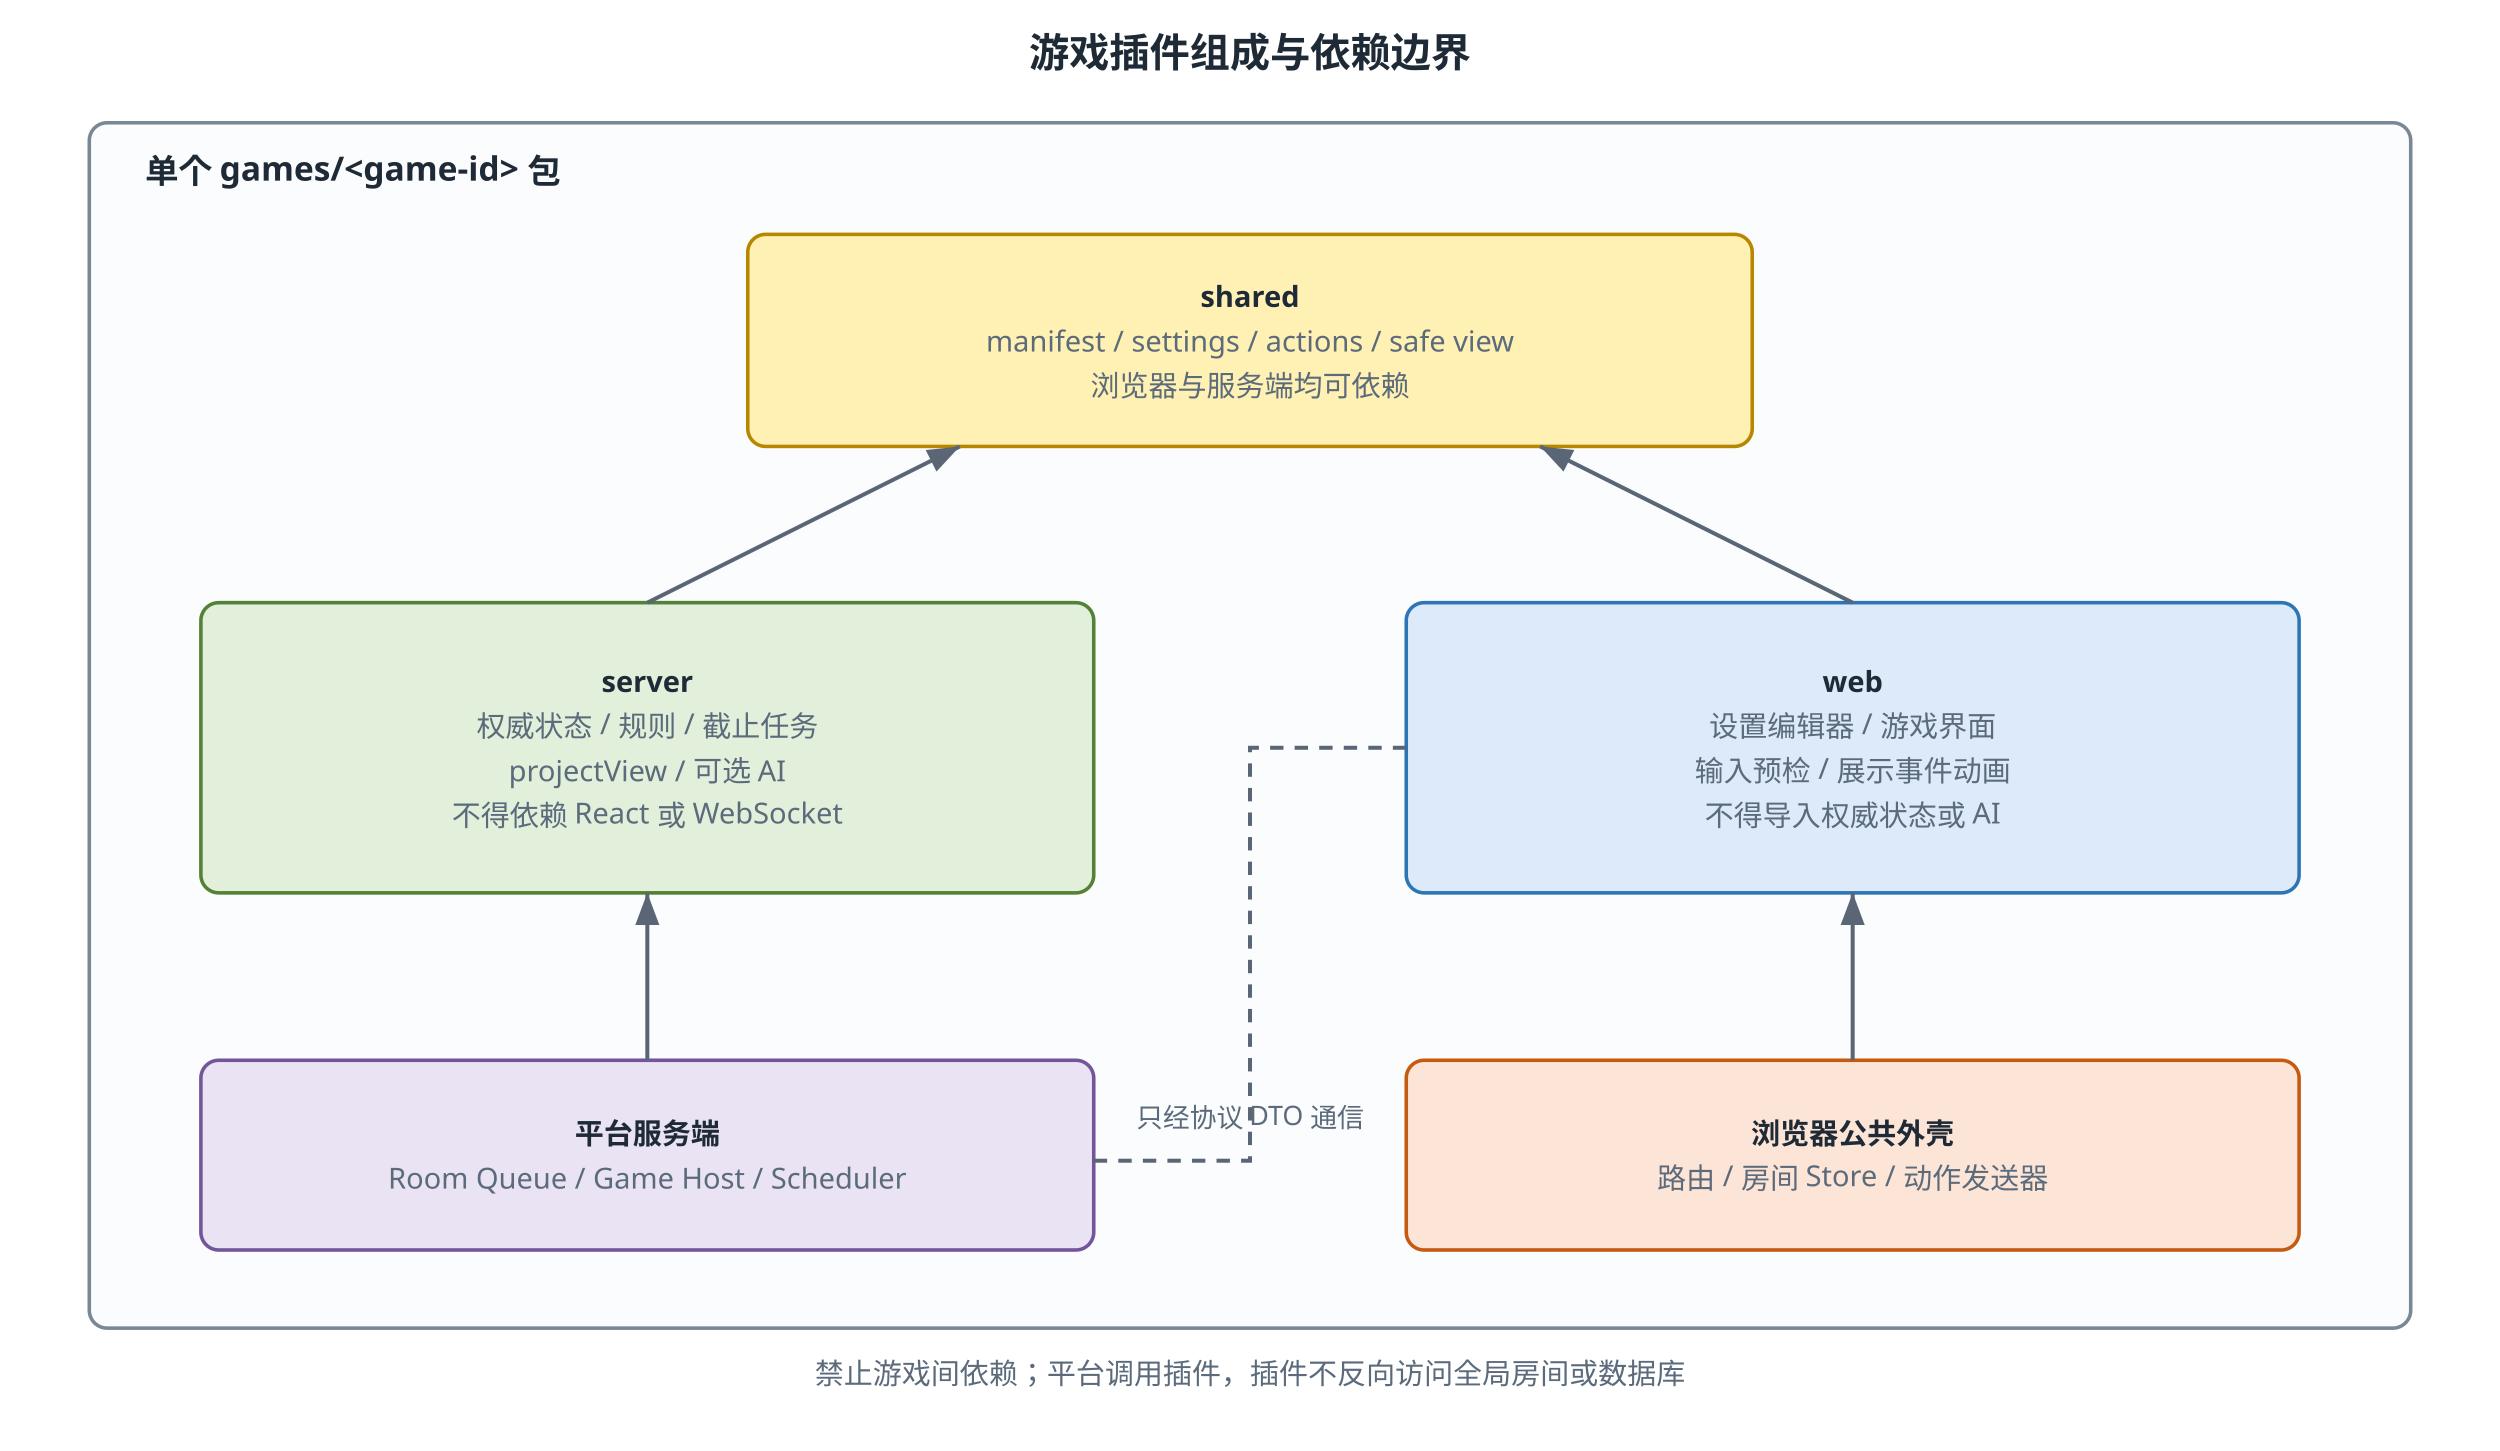
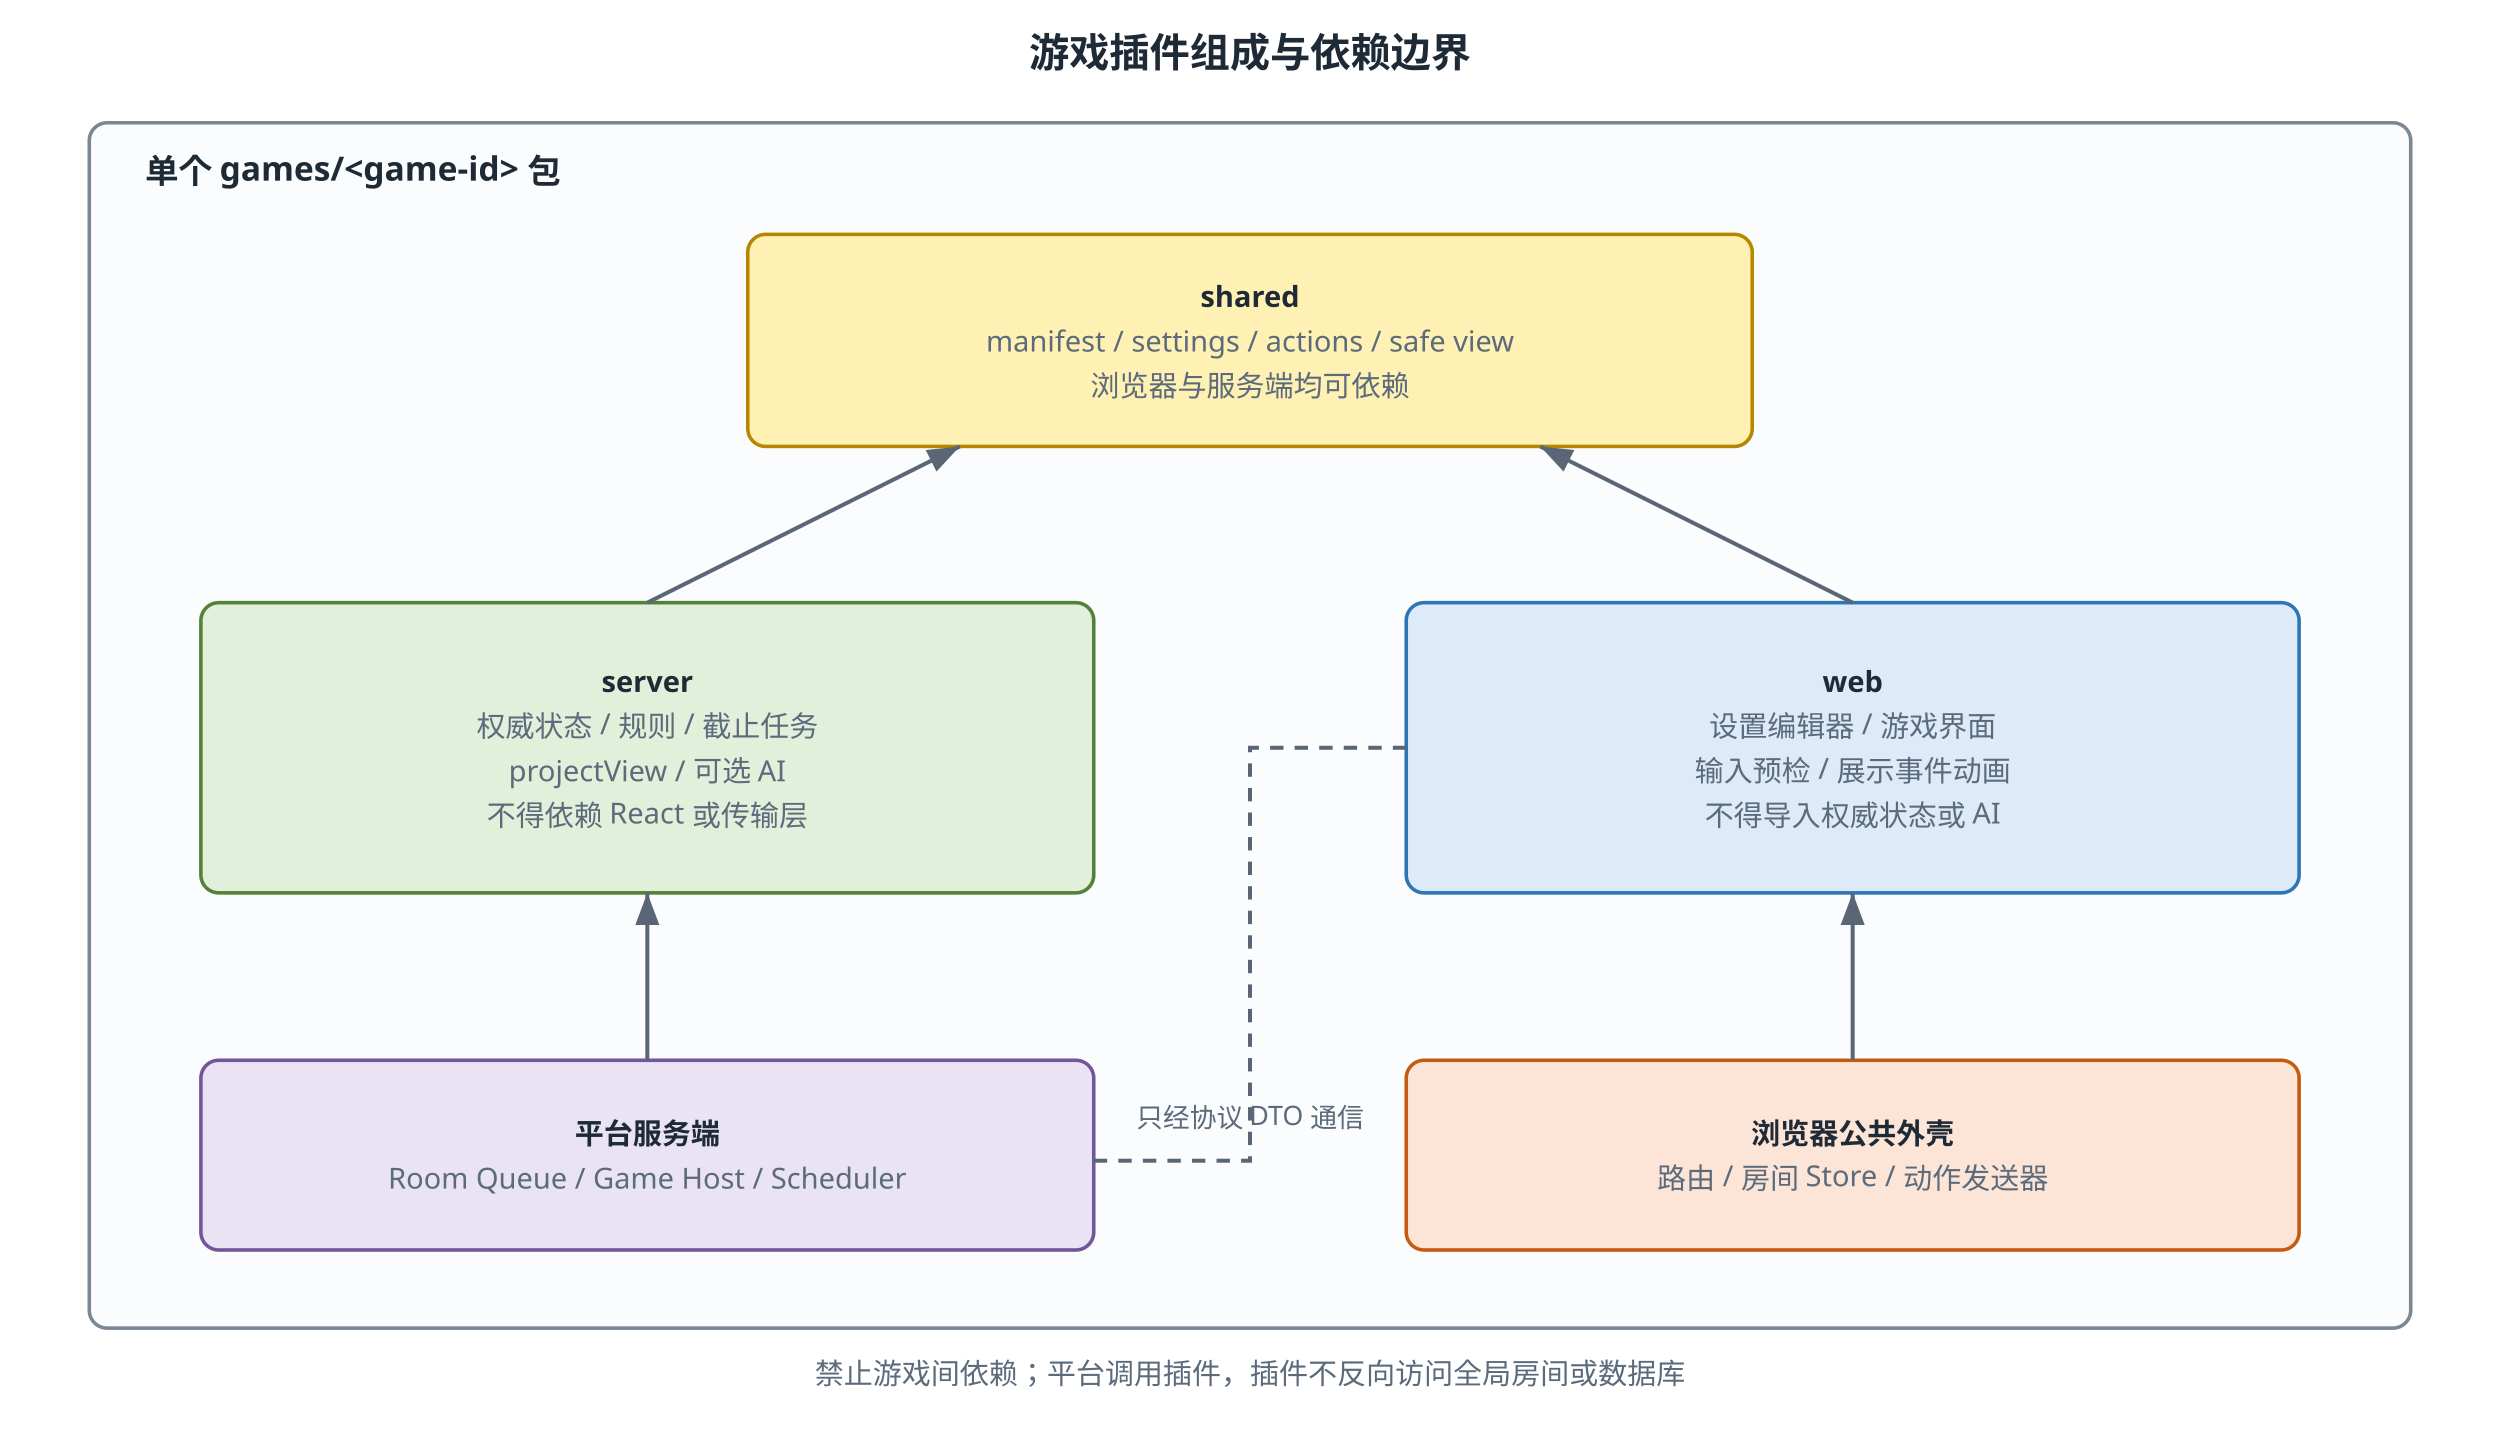
<svg xmlns="http://www.w3.org/2000/svg" width="1120" height="650" viewBox="0 0 1120 650" font-family="WenQuanYi Micro Hei, Microsoft YaHei, sans-serif">
  <defs>
    <marker id="arrow" markerWidth="10" markerHeight="10" refX="8" refY="3" orient="auto" markerUnits="strokeWidth">
      <path d="M0,0 L8,3 L0,6 z" fill="#5A6675" />
    </marker>
  </defs>
  <rect x="0" y="0" width="1120" height="650" fill="#FFFFFF" />
  <text x="560.0" y="30" text-anchor="middle" font-size="18" font-weight="700" fill="#1F2A37">游戏插件组成与依赖边界</text>
  <rect x="40" y="55" width="1040" height="540" rx="8" fill="#FBFCFD" stroke="#7A8795" stroke-width="1.6" />
  <text x="65" y="82" text-anchor="start" font-size="15" font-weight="700" fill="#1F2A37">单个 games/&lt;game-id&gt; 包</text>
  <rect x="335" y="105" width="450" height="95" rx="8" fill="#FFF0B3" stroke="#B88700" stroke-width="1.6" />
  <text x="560.0" y="137.5" text-anchor="middle" font-size="13" font-weight="700" fill="#1F2A37">shared</text>
  <text x="560.0" y="157.5" text-anchor="middle" font-size="13" fill="#5B6B7B">manifest / settings / actions / safe view</text>
  <text x="560.0" y="177.5" text-anchor="middle" font-size="13" fill="#5B6B7B">浏览器与服务端均可依赖</text>
  <rect x="90" y="270" width="400" height="130" rx="8" fill="#E2EFDA" stroke="#538135" stroke-width="1.6" />
  <text x="290.0" y="310.0" text-anchor="middle" font-size="13" font-weight="700" fill="#1F2A37">server</text>
  <text x="290.0" y="330.0" text-anchor="middle" font-size="13" fill="#5B6B7B">权威状态 / 规则 / 截止任务</text>
  <text x="290.0" y="350.0" text-anchor="middle" font-size="13" fill="#5B6B7B">projectView / 可选 AI</text>
-   <text x="290.0" y="370.0" text-anchor="middle" font-size="13" fill="#5B6B7B">不得依赖 React 或 WebSocket</text>
+   <text x="290.0" y="370.0" text-anchor="middle" font-size="13" fill="#5B6B7B">不得依赖 React 或传输层</text>
  <rect x="630" y="270" width="400" height="130" rx="8" fill="#DCEAF9" stroke="#2E75B6" stroke-width="1.6" />
  <text x="830.0" y="310.0" text-anchor="middle" font-size="13" font-weight="700" fill="#1F2A37">web</text>
  <text x="830.0" y="330.0" text-anchor="middle" font-size="13" fill="#5B6B7B">设置编辑器 / 游戏界面</text>
  <text x="830.0" y="350.0" text-anchor="middle" font-size="13" fill="#5B6B7B">输入预检 / 展示事件动画</text>
  <text x="830.0" y="370.0" text-anchor="middle" font-size="13" fill="#5B6B7B">不得导入权威状态或 AI</text>
  <rect x="90" y="475" width="400" height="85" rx="8" fill="#E9E3F4" stroke="#73559A" stroke-width="1.6" />
  <text x="290.0" y="512.5" text-anchor="middle" font-size="13" font-weight="700" fill="#1F2A37">平台服务端</text>
  <text x="290.0" y="532.5" text-anchor="middle" font-size="13" fill="#5B6B7B">Room Queue / Game Host / Scheduler</text>
  <rect x="630" y="475" width="400" height="85" rx="8" fill="#FCE4D6" stroke="#C55A11" stroke-width="1.6" />
  <text x="830.0" y="512.5" text-anchor="middle" font-size="13" font-weight="700" fill="#1F2A37">浏览器公共外壳</text>
  <text x="830.0" y="532.5" text-anchor="middle" font-size="13" fill="#5B6B7B">路由 / 房间 Store / 动作发送器</text>
  <line x1="290" y1="270" x2="430" y2="200" stroke="#5A6675" stroke-width="1.8" marker-end="url(#arrow)" />
  <line x1="830" y1="270" x2="690" y2="200" stroke="#5A6675" stroke-width="1.8" marker-end="url(#arrow)" />
  <line x1="290" y1="475" x2="290" y2="400" stroke="#5A6675" stroke-width="1.8" marker-end="url(#arrow)" />
  <line x1="830" y1="475" x2="830" y2="400" stroke="#5A6675" stroke-width="1.8" marker-end="url(#arrow)" />
  <polyline points="490,520 560,520 560,335 630,335" fill="none" stroke="#5A6675" stroke-width="1.8" stroke-dasharray="6 5" />
  <text x="560" y="505" text-anchor="middle" font-size="12" fill="#5B6B7B">只经协议 DTO 通信</text>
  <text x="560" y="620" text-anchor="middle" font-size="13" fill="#5B6B7B">禁止游戏间依赖；平台调用插件，插件不反向访问全局房间或数据库</text>
</svg>
